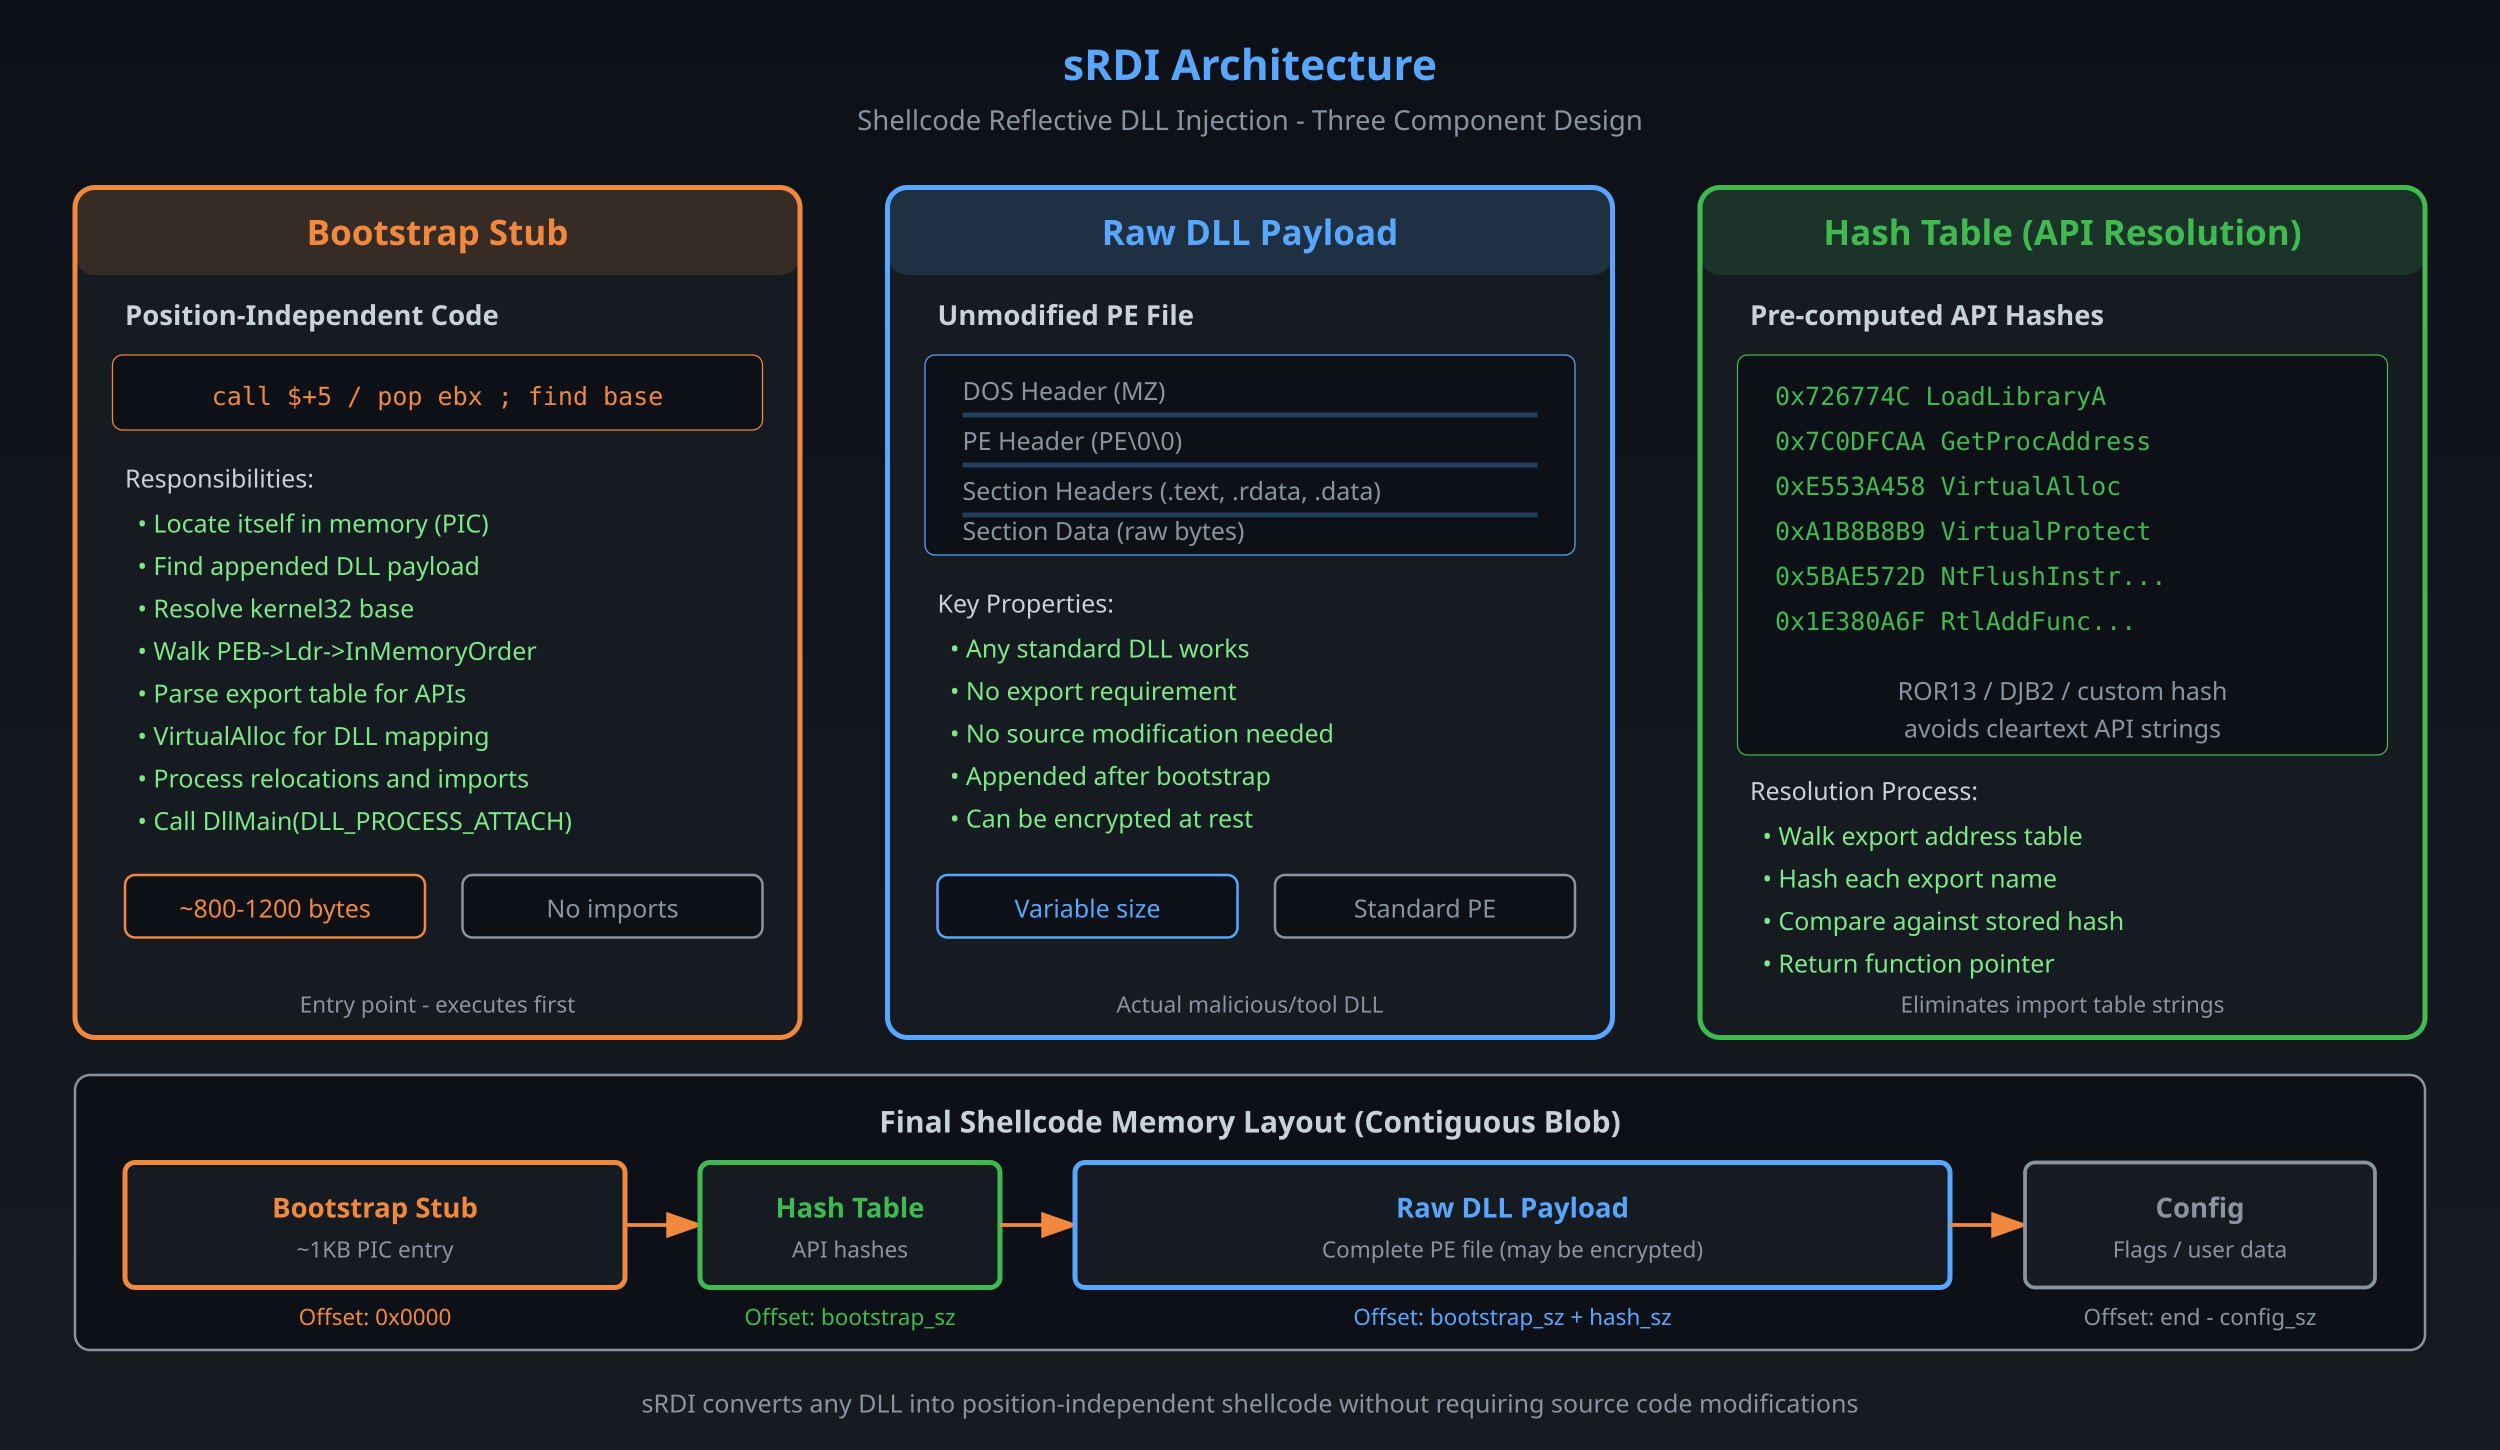
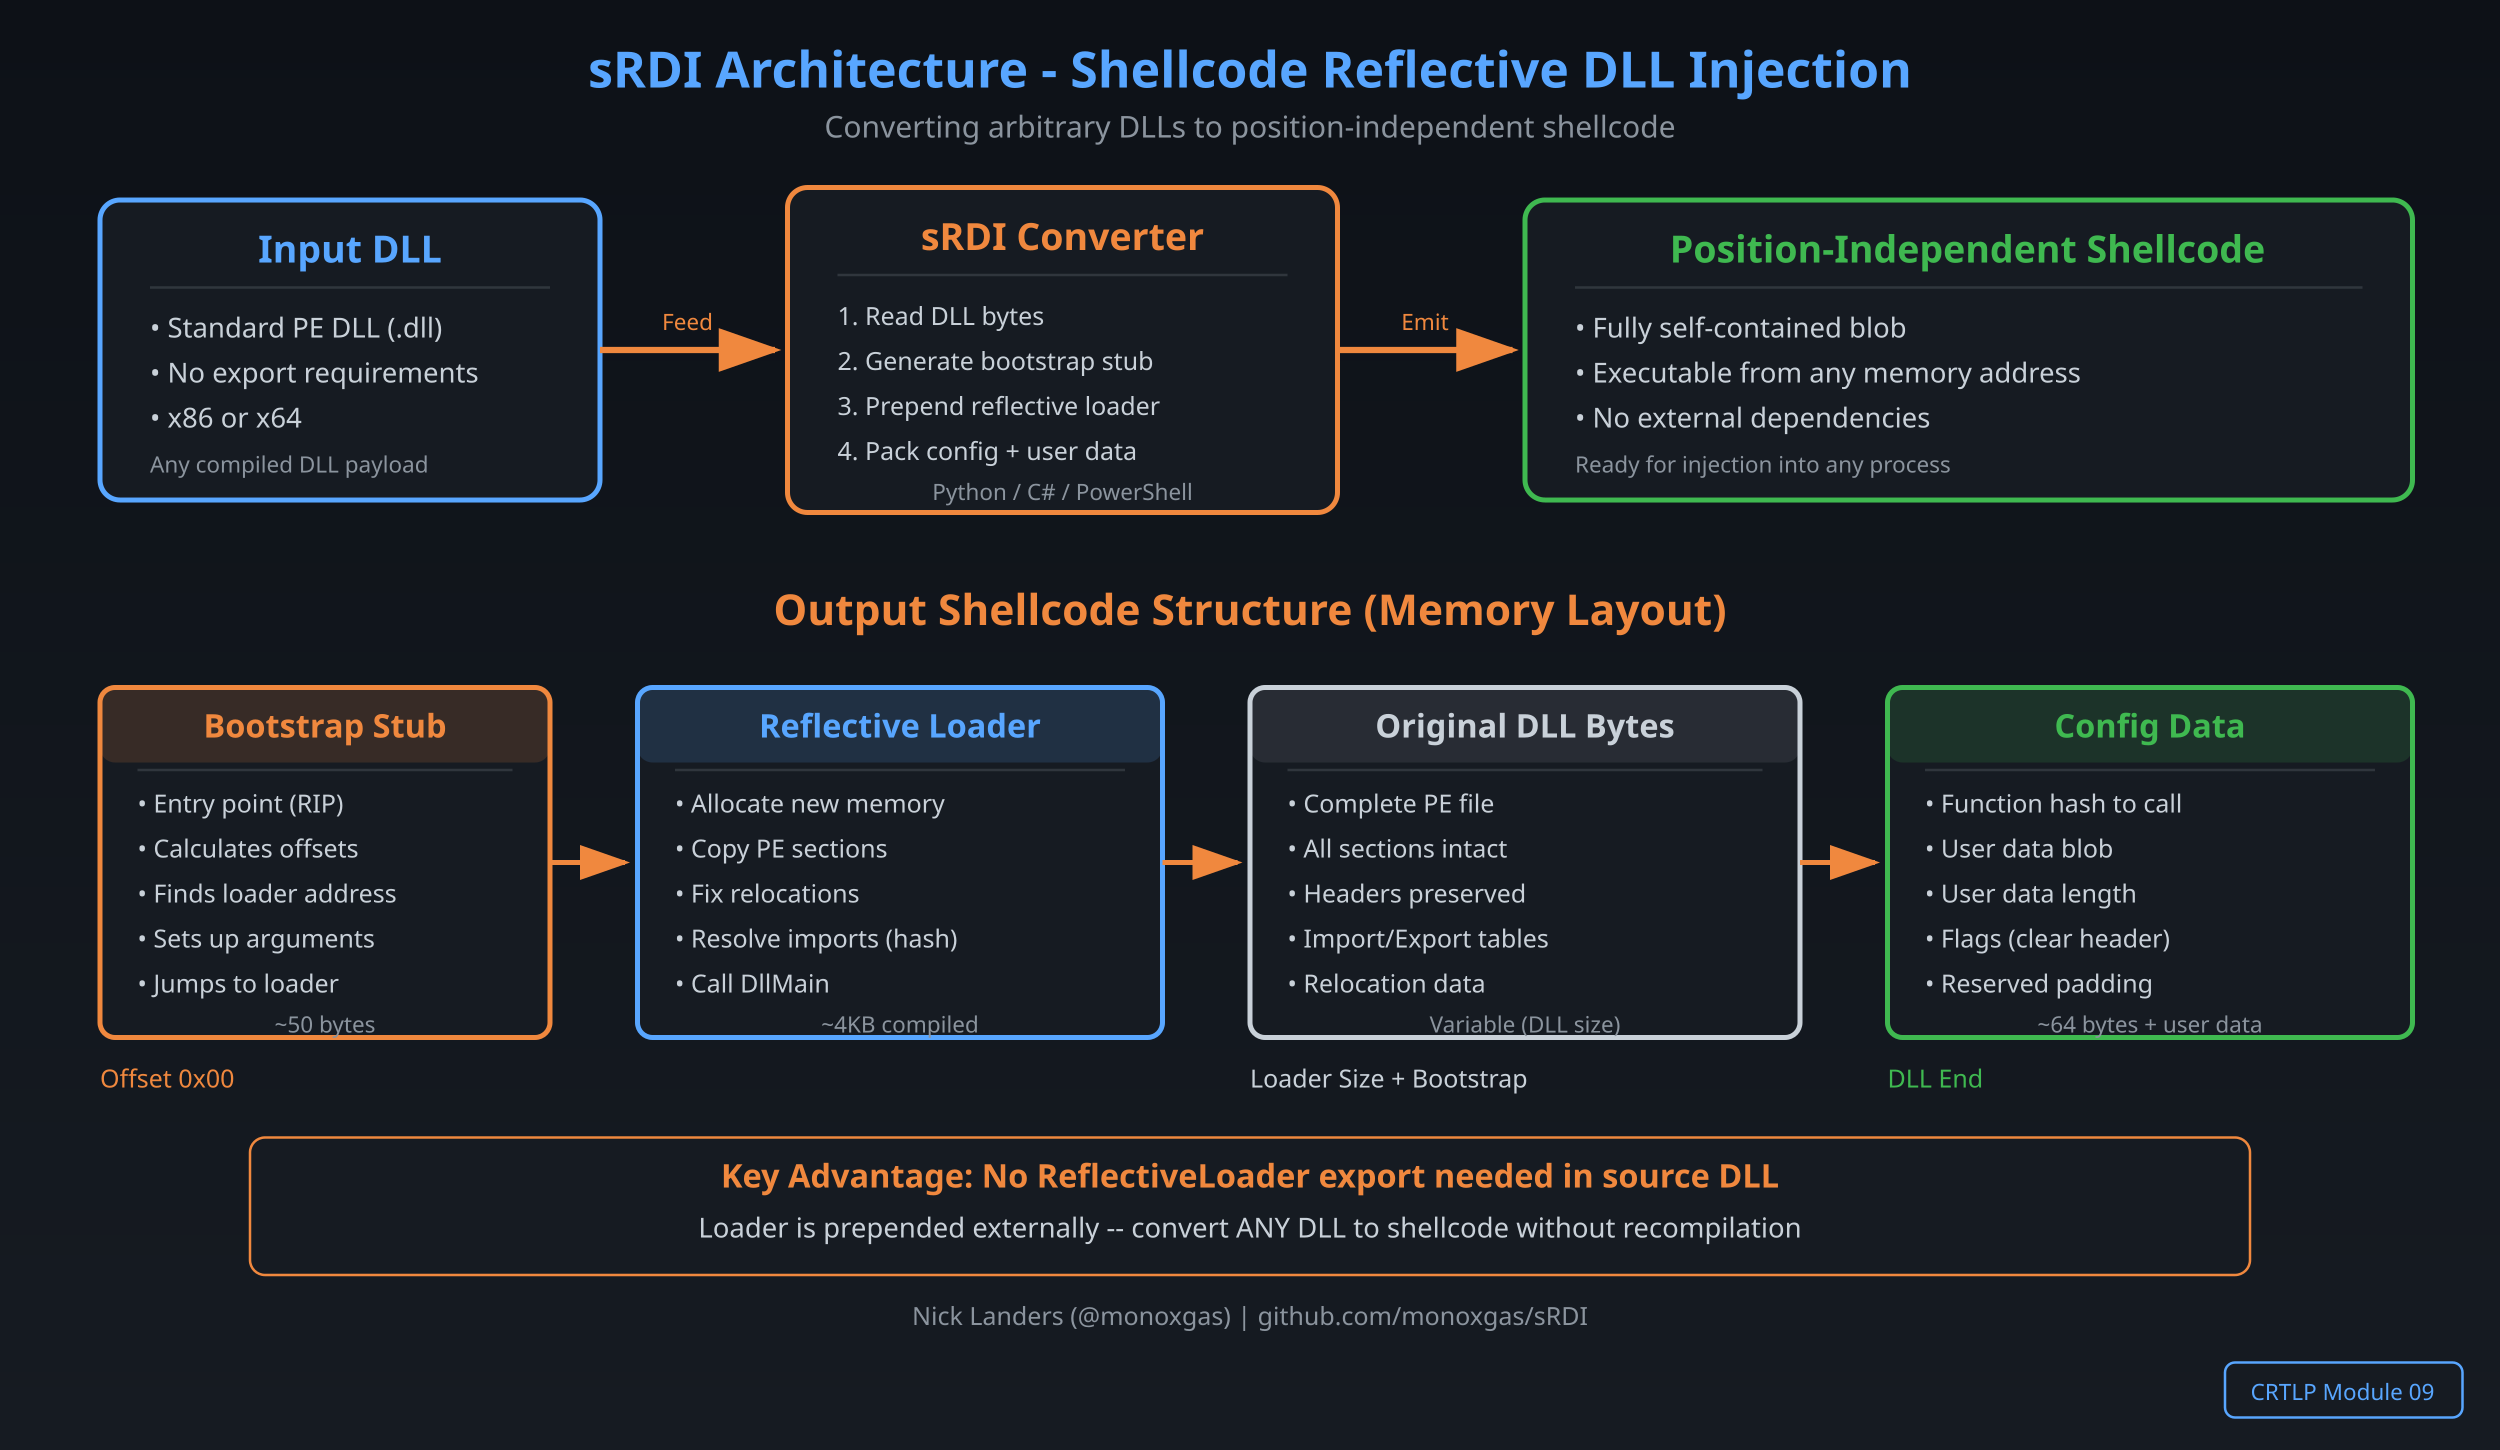
<svg xmlns="http://www.w3.org/2000/svg" viewBox="0 0 1000 580" font-family="'Segoe UI', Consolas, monospace">
  <defs>
    <linearGradient id="bg" x1="0" y1="0" x2="0" y2="1">
      <stop offset="0%" stop-color="#0d1117" />
      <stop offset="100%" stop-color="#161b22" />
    </linearGradient>
    <marker id="ar" markerWidth="10" markerHeight="7" refX="9" refY="3.5" orient="auto">
      <polygon points="0 0,10 3.5,0 7" fill="#f0883e" />
    </marker>
+     <marker id="arBlue" markerWidth="10" markerHeight="7" refX="9" refY="3.5" orient="auto">
+       <polygon points="0 0,10 3.5,0 7" fill="#58a6ff" />
+     </marker>
  </defs>
  <rect width="1000" height="580" fill="url(#bg)" />
-   <text x="500" y="32" text-anchor="middle" fill="#58a6ff" font-size="17" font-weight="bold">sRDI Architecture</text>
-   <text x="500" y="52" text-anchor="middle" fill="#8b949e" font-size="11">Shellcode Reflective DLL Injection - Three Component Design</text>
-   <rect x="30" y="75" width="290" height="340" rx="8" fill="#161b22" stroke="#f0883e" stroke-width="2" />
-   <rect x="30" y="75" width="290" height="35" rx="8" fill="#f0883e" opacity="0.15" />
-   <text x="175" y="98" text-anchor="middle" fill="#f0883e" font-size="14" font-weight="bold">Bootstrap Stub</text>
-   <text x="50" y="130" fill="#c9d1d9" font-size="11" font-weight="bold">Position-Independent Code</text>
-   <rect x="45" y="142" width="260" height="30" rx="4" fill="#0d1117" stroke="#f0883e" stroke-width="0.5" />
-   <text x="175" y="162" text-anchor="middle" fill="#f0883e" font-size="10" font-family="Consolas, monospace">call $+5 / pop ebx  ; find base</text>
-   <text x="50" y="195" fill="#c9d1d9" font-size="10">Responsibilities:</text>
-   <text x="55" y="213" fill="#7ee787" font-size="10">• Locate itself in memory (PIC)</text>
-   <text x="55" y="230" fill="#7ee787" font-size="10">• Find appended DLL payload</text>
-   <text x="55" y="247" fill="#7ee787" font-size="10">• Resolve kernel32 base</text>
-   <text x="55" y="264" fill="#7ee787" font-size="10">• Walk PEB-&gt;Ldr-&gt;InMemoryOrder</text>
-   <text x="55" y="281" fill="#7ee787" font-size="10">• Parse export table for APIs</text>
-   <text x="55" y="298" fill="#7ee787" font-size="10">• VirtualAlloc for DLL mapping</text>
-   <text x="55" y="315" fill="#7ee787" font-size="10">• Process relocations and imports</text>
-   <text x="55" y="332" fill="#7ee787" font-size="10">• Call DllMain(DLL_PROCESS_ATTACH)</text>
-   <rect x="50" y="350" width="120" height="25" rx="4" fill="#0d1117" stroke="#f0883e" stroke-width="1" />
-   <text x="110" y="367" text-anchor="middle" fill="#f0883e" font-size="10">~800-1200 bytes</text>
-   <rect x="185" y="350" width="120" height="25" rx="4" fill="#0d1117" stroke="#8b949e" stroke-width="1" />
-   <text x="245" y="367" text-anchor="middle" fill="#8b949e" font-size="10">No imports</text>
-   <text x="175" y="405" text-anchor="middle" fill="#8b949e" font-size="9">Entry point - executes first</text>
-   <rect x="355" y="75" width="290" height="340" rx="8" fill="#161b22" stroke="#58a6ff" stroke-width="2" />
-   <rect x="355" y="75" width="290" height="35" rx="8" fill="#58a6ff" opacity="0.15" />
-   <text x="500" y="98" text-anchor="middle" fill="#58a6ff" font-size="14" font-weight="bold">Raw DLL Payload</text>
-   <text x="375" y="130" fill="#c9d1d9" font-size="11" font-weight="bold">Unmodified PE File</text>
-   <rect x="370" y="142" width="260" height="80" rx="4" fill="#0d1117" stroke="#58a6ff" stroke-width="0.5" />
-   <text x="385" y="160" fill="#8b949e" font-size="10">DOS Header (MZ)</text>
-   <rect x="385" y="165" width="230" height="2" fill="#58a6ff" opacity="0.3" />
-   <text x="385" y="180" fill="#8b949e" font-size="10">PE Header (PE\0\0)</text>
-   <rect x="385" y="185" width="230" height="2" fill="#58a6ff" opacity="0.3" />
-   <text x="385" y="200" fill="#8b949e" font-size="10">Section Headers (.text, .rdata, .data)</text>
-   <rect x="385" y="205" width="230" height="2" fill="#58a6ff" opacity="0.3" />
-   <text x="385" y="216" fill="#8b949e" font-size="10">Section Data (raw bytes)</text>
-   <text x="375" y="245" fill="#c9d1d9" font-size="10">Key Properties:</text>
-   <text x="380" y="263" fill="#7ee787" font-size="10">• Any standard DLL works</text>
-   <text x="380" y="280" fill="#7ee787" font-size="10">• No export requirement</text>
-   <text x="380" y="297" fill="#7ee787" font-size="10">• No source modification needed</text>
-   <text x="380" y="314" fill="#7ee787" font-size="10">• Appended after bootstrap</text>
-   <text x="380" y="331" fill="#7ee787" font-size="10">• Can be encrypted at rest</text>
-   <rect x="375" y="350" width="120" height="25" rx="4" fill="#0d1117" stroke="#58a6ff" stroke-width="1" />
-   <text x="435" y="367" text-anchor="middle" fill="#58a6ff" font-size="10">Variable size</text>
-   <rect x="510" y="350" width="120" height="25" rx="4" fill="#0d1117" stroke="#8b949e" stroke-width="1" />
-   <text x="570" y="367" text-anchor="middle" fill="#8b949e" font-size="10">Standard PE</text>
-   <text x="500" y="405" text-anchor="middle" fill="#8b949e" font-size="9">Actual malicious/tool DLL</text>
-   <rect x="680" y="75" width="290" height="340" rx="8" fill="#161b22" stroke="#3fb950" stroke-width="2" />
-   <rect x="680" y="75" width="290" height="35" rx="8" fill="#3fb950" opacity="0.15" />
-   <text x="825" y="98" text-anchor="middle" fill="#3fb950" font-size="14" font-weight="bold">Hash Table (API Resolution)</text>
-   <text x="700" y="130" fill="#c9d1d9" font-size="11" font-weight="bold">Pre-computed API Hashes</text>
-   <rect x="695" y="142" width="260" height="160" rx="4" fill="#0d1117" stroke="#3fb950" stroke-width="0.5" />
-   <text x="710" y="162" fill="#3fb950" font-size="10" font-family="Consolas, monospace">0x726774C  LoadLibraryA</text>
-   <text x="710" y="180" fill="#3fb950" font-size="10" font-family="Consolas, monospace">0x7C0DFCAA GetProcAddress</text>
-   <text x="710" y="198" fill="#3fb950" font-size="10" font-family="Consolas, monospace">0xE553A458 VirtualAlloc</text>
-   <text x="710" y="216" fill="#3fb950" font-size="10" font-family="Consolas, monospace">0xA1B8B8B9 VirtualProtect</text>
-   <text x="710" y="234" fill="#3fb950" font-size="10" font-family="Consolas, monospace">0x5BAE572D NtFlushInstr...</text>
-   <text x="710" y="252" fill="#3fb950" font-size="10" font-family="Consolas, monospace">0x1E380A6F RtlAddFunc...</text>
-   <text x="825" y="280" text-anchor="middle" fill="#8b949e" font-size="10">ROR13 / DJB2 / custom hash</text>
-   <text x="825" y="295" text-anchor="middle" fill="#8b949e" font-size="10">avoids cleartext API strings</text>
-   <text x="700" y="320" fill="#c9d1d9" font-size="10">Resolution Process:</text>
-   <text x="705" y="338" fill="#7ee787" font-size="10">• Walk export address table</text>
-   <text x="705" y="355" fill="#7ee787" font-size="10">• Hash each export name</text>
-   <text x="705" y="372" fill="#7ee787" font-size="10">• Compare against stored hash</text>
-   <text x="705" y="389" fill="#7ee787" font-size="10">• Return function pointer</text>
-   <text x="825" y="405" text-anchor="middle" fill="#8b949e" font-size="9">Eliminates import table strings</text>
-   <rect x="30" y="430" width="940" height="110" rx="6" fill="#0d1117" stroke="#8b949e" stroke-width="1" />
-   <text x="500" y="453" text-anchor="middle" fill="#c9d1d9" font-size="12" font-weight="bold">Final Shellcode Memory Layout (Contiguous Blob)</text>
-   <rect x="50" y="465" width="200" height="50" rx="4" fill="#161b22" stroke="#f0883e" stroke-width="2" />
-   <text x="150" y="487" text-anchor="middle" fill="#f0883e" font-size="11" font-weight="bold">Bootstrap Stub</text>
-   <text x="150" y="503" text-anchor="middle" fill="#8b949e" font-size="9">~1KB PIC entry</text>
-   <text x="150" y="530" text-anchor="middle" fill="#f0883e" font-size="9">Offset: 0x0000</text>
-   <line x1="250" y1="490" x2="280" y2="490" stroke="#f0883e" stroke-width="1.5" marker-end="url(#ar)" />
-   <rect x="280" y="465" width="120" height="50" rx="4" fill="#161b22" stroke="#3fb950" stroke-width="2" />
-   <text x="340" y="487" text-anchor="middle" fill="#3fb950" font-size="11" font-weight="bold">Hash Table</text>
-   <text x="340" y="503" text-anchor="middle" fill="#8b949e" font-size="9">API hashes</text>
-   <text x="340" y="530" text-anchor="middle" fill="#3fb950" font-size="9">Offset: bootstrap_sz</text>
-   <line x1="400" y1="490" x2="430" y2="490" stroke="#f0883e" stroke-width="1.5" marker-end="url(#ar)" />
-   <rect x="430" y="465" width="350" height="50" rx="4" fill="#161b22" stroke="#58a6ff" stroke-width="2" />
-   <text x="605" y="487" text-anchor="middle" fill="#58a6ff" font-size="11" font-weight="bold">Raw DLL Payload</text>
-   <text x="605" y="503" text-anchor="middle" fill="#8b949e" font-size="9">Complete PE file (may be encrypted)</text>
-   <text x="605" y="530" text-anchor="middle" fill="#58a6ff" font-size="9">Offset: bootstrap_sz + hash_sz</text>
-   <line x1="780" y1="490" x2="810" y2="490" stroke="#f0883e" stroke-width="1.5" marker-end="url(#ar)" />
-   <rect x="810" y="465" width="140" height="50" rx="4" fill="#161b22" stroke="#8b949e" stroke-width="1.5" />
-   <text x="880" y="487" text-anchor="middle" fill="#8b949e" font-size="11" font-weight="bold">Config</text>
-   <text x="880" y="503" text-anchor="middle" fill="#8b949e" font-size="9">Flags / user data</text>
-   <text x="880" y="530" text-anchor="middle" fill="#8b949e" font-size="9">Offset: end - config_sz</text>
-   <text x="500" y="565" text-anchor="middle" fill="#8b949e" font-size="10">sRDI converts any DLL into position-independent shellcode without requiring source code modifications</text>
+   <text x="500" y="35" text-anchor="middle" fill="#58a6ff" font-size="20" font-weight="bold">sRDI Architecture - Shellcode Reflective DLL Injection</text>
+   <text x="500" y="55" text-anchor="middle" fill="#8b949e" font-size="12">Converting arbitrary DLLs to position-independent shellcode</text>
+   <rect x="40" y="80" width="200" height="120" rx="8" fill="#161b22" stroke="#58a6ff" stroke-width="2" />
+   <text x="140" y="105" text-anchor="middle" fill="#58a6ff" font-size="15" font-weight="bold">Input DLL</text>
+   <line x1="60" y1="115" x2="220" y2="115" stroke="#30363d" stroke-width="1" />
+   <text x="60" y="135" fill="#c9d1d9" font-size="11">• Standard PE DLL (.dll)</text>
+   <text x="60" y="153" fill="#c9d1d9" font-size="11">• No export requirements</text>
+   <text x="60" y="171" fill="#c9d1d9" font-size="11">• x86 or x64</text>
+   <text x="60" y="189" fill="#8b949e" font-size="9">Any compiled DLL payload</text>
+   <line x1="240" y1="140" x2="310" y2="140" stroke="#f0883e" stroke-width="2.5" marker-end="url(#ar)" />
+   <text x="275" y="132" text-anchor="middle" fill="#f0883e" font-size="9">Feed</text>
+   <rect x="315" y="75" width="220" height="130" rx="8" fill="#161b22" stroke="#f0883e" stroke-width="2" />
+   <text x="425" y="100" text-anchor="middle" fill="#f0883e" font-size="15" font-weight="bold">sRDI Converter</text>
+   <line x1="335" y1="110" x2="515" y2="110" stroke="#30363d" stroke-width="1" />
+   <text x="335" y="130" fill="#c9d1d9" font-size="10">1. Read DLL bytes</text>
+   <text x="335" y="148" fill="#c9d1d9" font-size="10">2. Generate bootstrap stub</text>
+   <text x="335" y="166" fill="#c9d1d9" font-size="10">3. Prepend reflective loader</text>
+   <text x="335" y="184" fill="#c9d1d9" font-size="10">4. Pack config + user data</text>
+   <text x="425" y="200" text-anchor="middle" fill="#8b949e" font-size="9">Python / C# / PowerShell</text>
+   <line x1="535" y1="140" x2="605" y2="140" stroke="#f0883e" stroke-width="2.5" marker-end="url(#ar)" />
+   <text x="570" y="132" text-anchor="middle" fill="#f0883e" font-size="9">Emit</text>
+   <rect x="610" y="80" width="355" height="120" rx="8" fill="#161b22" stroke="#3fb950" stroke-width="2" />
+   <text x="787" y="105" text-anchor="middle" fill="#3fb950" font-size="15" font-weight="bold">Position-Independent Shellcode</text>
+   <line x1="630" y1="115" x2="945" y2="115" stroke="#30363d" stroke-width="1" />
+   <text x="630" y="135" fill="#c9d1d9" font-size="11">• Fully self-contained blob</text>
+   <text x="630" y="153" fill="#c9d1d9" font-size="11">• Executable from any memory address</text>
+   <text x="630" y="171" fill="#c9d1d9" font-size="11">• No external dependencies</text>
+   <text x="630" y="189" fill="#8b949e" font-size="9">Ready for injection into any process</text>
+   <text x="500" y="250" text-anchor="middle" fill="#f0883e" font-size="17" font-weight="bold">Output Shellcode Structure (Memory Layout)</text>
+   <rect x="40" y="275" width="180" height="140" rx="6" fill="#161b22" stroke="#f0883e" stroke-width="2" />
+   <rect x="40" y="275" width="180" height="30" rx="6" fill="#f0883e" opacity="0.15" />
+   <text x="130" y="295" text-anchor="middle" fill="#f0883e" font-size="13" font-weight="bold">Bootstrap Stub</text>
+   <line x1="55" y1="308" x2="205" y2="308" stroke="#30363d" stroke-width="1" />
+   <text x="55" y="325" fill="#c9d1d9" font-size="10">• Entry point (RIP)</text>
+   <text x="55" y="343" fill="#c9d1d9" font-size="10">• Calculates offsets</text>
+   <text x="55" y="361" fill="#c9d1d9" font-size="10">• Finds loader address</text>
+   <text x="55" y="379" fill="#c9d1d9" font-size="10">• Sets up arguments</text>
+   <text x="55" y="397" fill="#c9d1d9" font-size="10">• Jumps to loader</text>
+   <text x="130" y="413" text-anchor="middle" fill="#8b949e" font-size="9">~50 bytes</text>
+   <line x1="220" y1="345" x2="250" y2="345" stroke="#f0883e" stroke-width="2" marker-end="url(#ar)" />
+   <rect x="255" y="275" width="210" height="140" rx="6" fill="#161b22" stroke="#58a6ff" stroke-width="2" />
+   <rect x="255" y="275" width="210" height="30" rx="6" fill="#58a6ff" opacity="0.15" />
+   <text x="360" y="295" text-anchor="middle" fill="#58a6ff" font-size="13" font-weight="bold">Reflective Loader</text>
+   <line x1="270" y1="308" x2="450" y2="308" stroke="#30363d" stroke-width="1" />
+   <text x="270" y="325" fill="#c9d1d9" font-size="10">• Allocate new memory</text>
+   <text x="270" y="343" fill="#c9d1d9" font-size="10">• Copy PE sections</text>
+   <text x="270" y="361" fill="#c9d1d9" font-size="10">• Fix relocations</text>
+   <text x="270" y="379" fill="#c9d1d9" font-size="10">• Resolve imports (hash)</text>
+   <text x="270" y="397" fill="#c9d1d9" font-size="10">• Call DllMain</text>
+   <text x="360" y="413" text-anchor="middle" fill="#8b949e" font-size="9">~4KB compiled</text>
+   <line x1="465" y1="345" x2="495" y2="345" stroke="#f0883e" stroke-width="2" marker-end="url(#ar)" />
+   <rect x="500" y="275" width="220" height="140" rx="6" fill="#161b22" stroke="#c9d1d9" stroke-width="2" />
+   <rect x="500" y="275" width="220" height="30" rx="6" fill="#c9d1d9" opacity="0.1" />
+   <text x="610" y="295" text-anchor="middle" fill="#c9d1d9" font-size="13" font-weight="bold">Original DLL Bytes</text>
+   <line x1="515" y1="308" x2="705" y2="308" stroke="#30363d" stroke-width="1" />
+   <text x="515" y="325" fill="#c9d1d9" font-size="10">• Complete PE file</text>
+   <text x="515" y="343" fill="#c9d1d9" font-size="10">• All sections intact</text>
+   <text x="515" y="361" fill="#c9d1d9" font-size="10">• Headers preserved</text>
+   <text x="515" y="379" fill="#c9d1d9" font-size="10">• Import/Export tables</text>
+   <text x="515" y="397" fill="#c9d1d9" font-size="10">• Relocation data</text>
+   <text x="610" y="413" text-anchor="middle" fill="#8b949e" font-size="9">Variable (DLL size)</text>
+   <line x1="720" y1="345" x2="750" y2="345" stroke="#f0883e" stroke-width="2" marker-end="url(#ar)" />
+   <rect x="755" y="275" width="210" height="140" rx="6" fill="#161b22" stroke="#3fb950" stroke-width="2" />
+   <rect x="755" y="275" width="210" height="30" rx="6" fill="#3fb950" opacity="0.15" />
+   <text x="860" y="295" text-anchor="middle" fill="#3fb950" font-size="13" font-weight="bold">Config Data</text>
+   <line x1="770" y1="308" x2="950" y2="308" stroke="#30363d" stroke-width="1" />
+   <text x="770" y="325" fill="#c9d1d9" font-size="10">• Function hash to call</text>
+   <text x="770" y="343" fill="#c9d1d9" font-size="10">• User data blob</text>
+   <text x="770" y="361" fill="#c9d1d9" font-size="10">• User data length</text>
+   <text x="770" y="379" fill="#c9d1d9" font-size="10">• Flags (clear header)</text>
+   <text x="770" y="397" fill="#c9d1d9" font-size="10">• Reserved padding</text>
+   <text x="860" y="413" text-anchor="middle" fill="#8b949e" font-size="9">~64 bytes + user data</text>
+   <text x="40" y="435" fill="#f0883e" font-size="10">Offset 0x00</text>
+   <text x="500" y="435" fill="#c9d1d9" font-size="10">Loader Size + Bootstrap</text>
+   <text x="755" y="435" fill="#3fb950" font-size="10">DLL End</text>
+   <rect x="100" y="455" width="800" height="55" rx="6" fill="#161b22" stroke="#f0883e" stroke-width="1" />
+   <text x="500" y="475" text-anchor="middle" fill="#f0883e" font-size="13" font-weight="bold">Key Advantage: No ReflectiveLoader export needed in source DLL</text>
+   <text x="500" y="495" text-anchor="middle" fill="#c9d1d9" font-size="11">Loader is prepended externally -- convert ANY DLL to shellcode without recompilation</text>
+   <text x="500" y="530" text-anchor="middle" fill="#8b949e" font-size="10">Nick Landers (@monoxgas) | github.com/monoxgas/sRDI</text>
+   <rect x="890" y="545" width="95" height="22" rx="4" fill="#161b22" stroke="#58a6ff" stroke-width="1" />
+   <text x="937" y="560" text-anchor="middle" fill="#58a6ff" font-size="9">CRTLP Module 09</text>
</svg>
